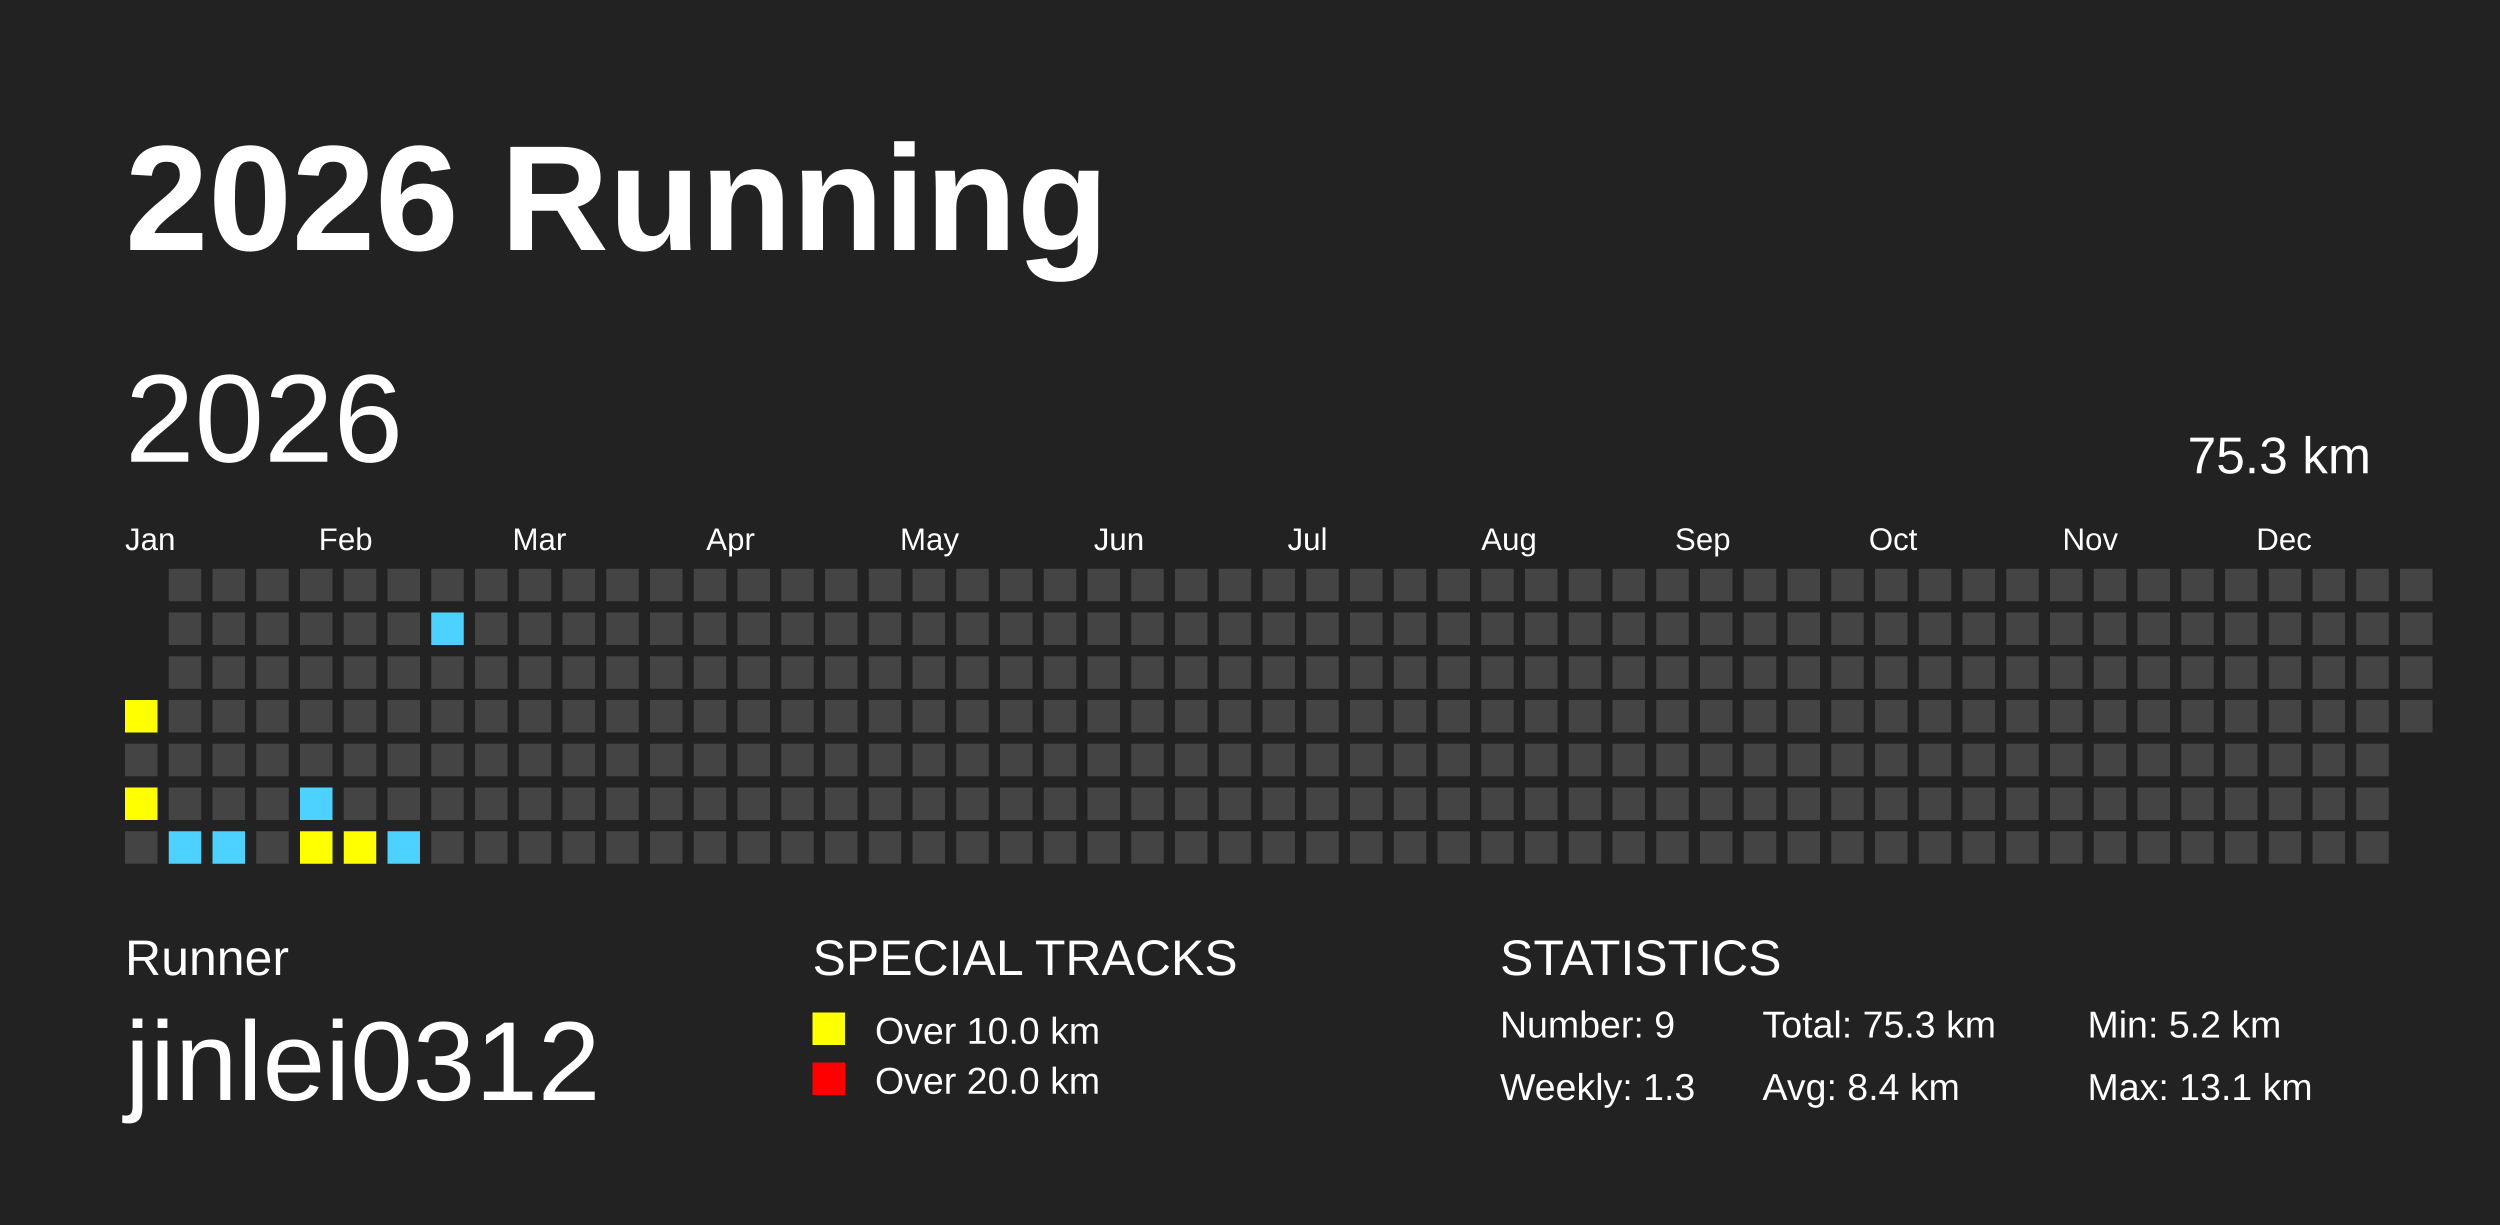
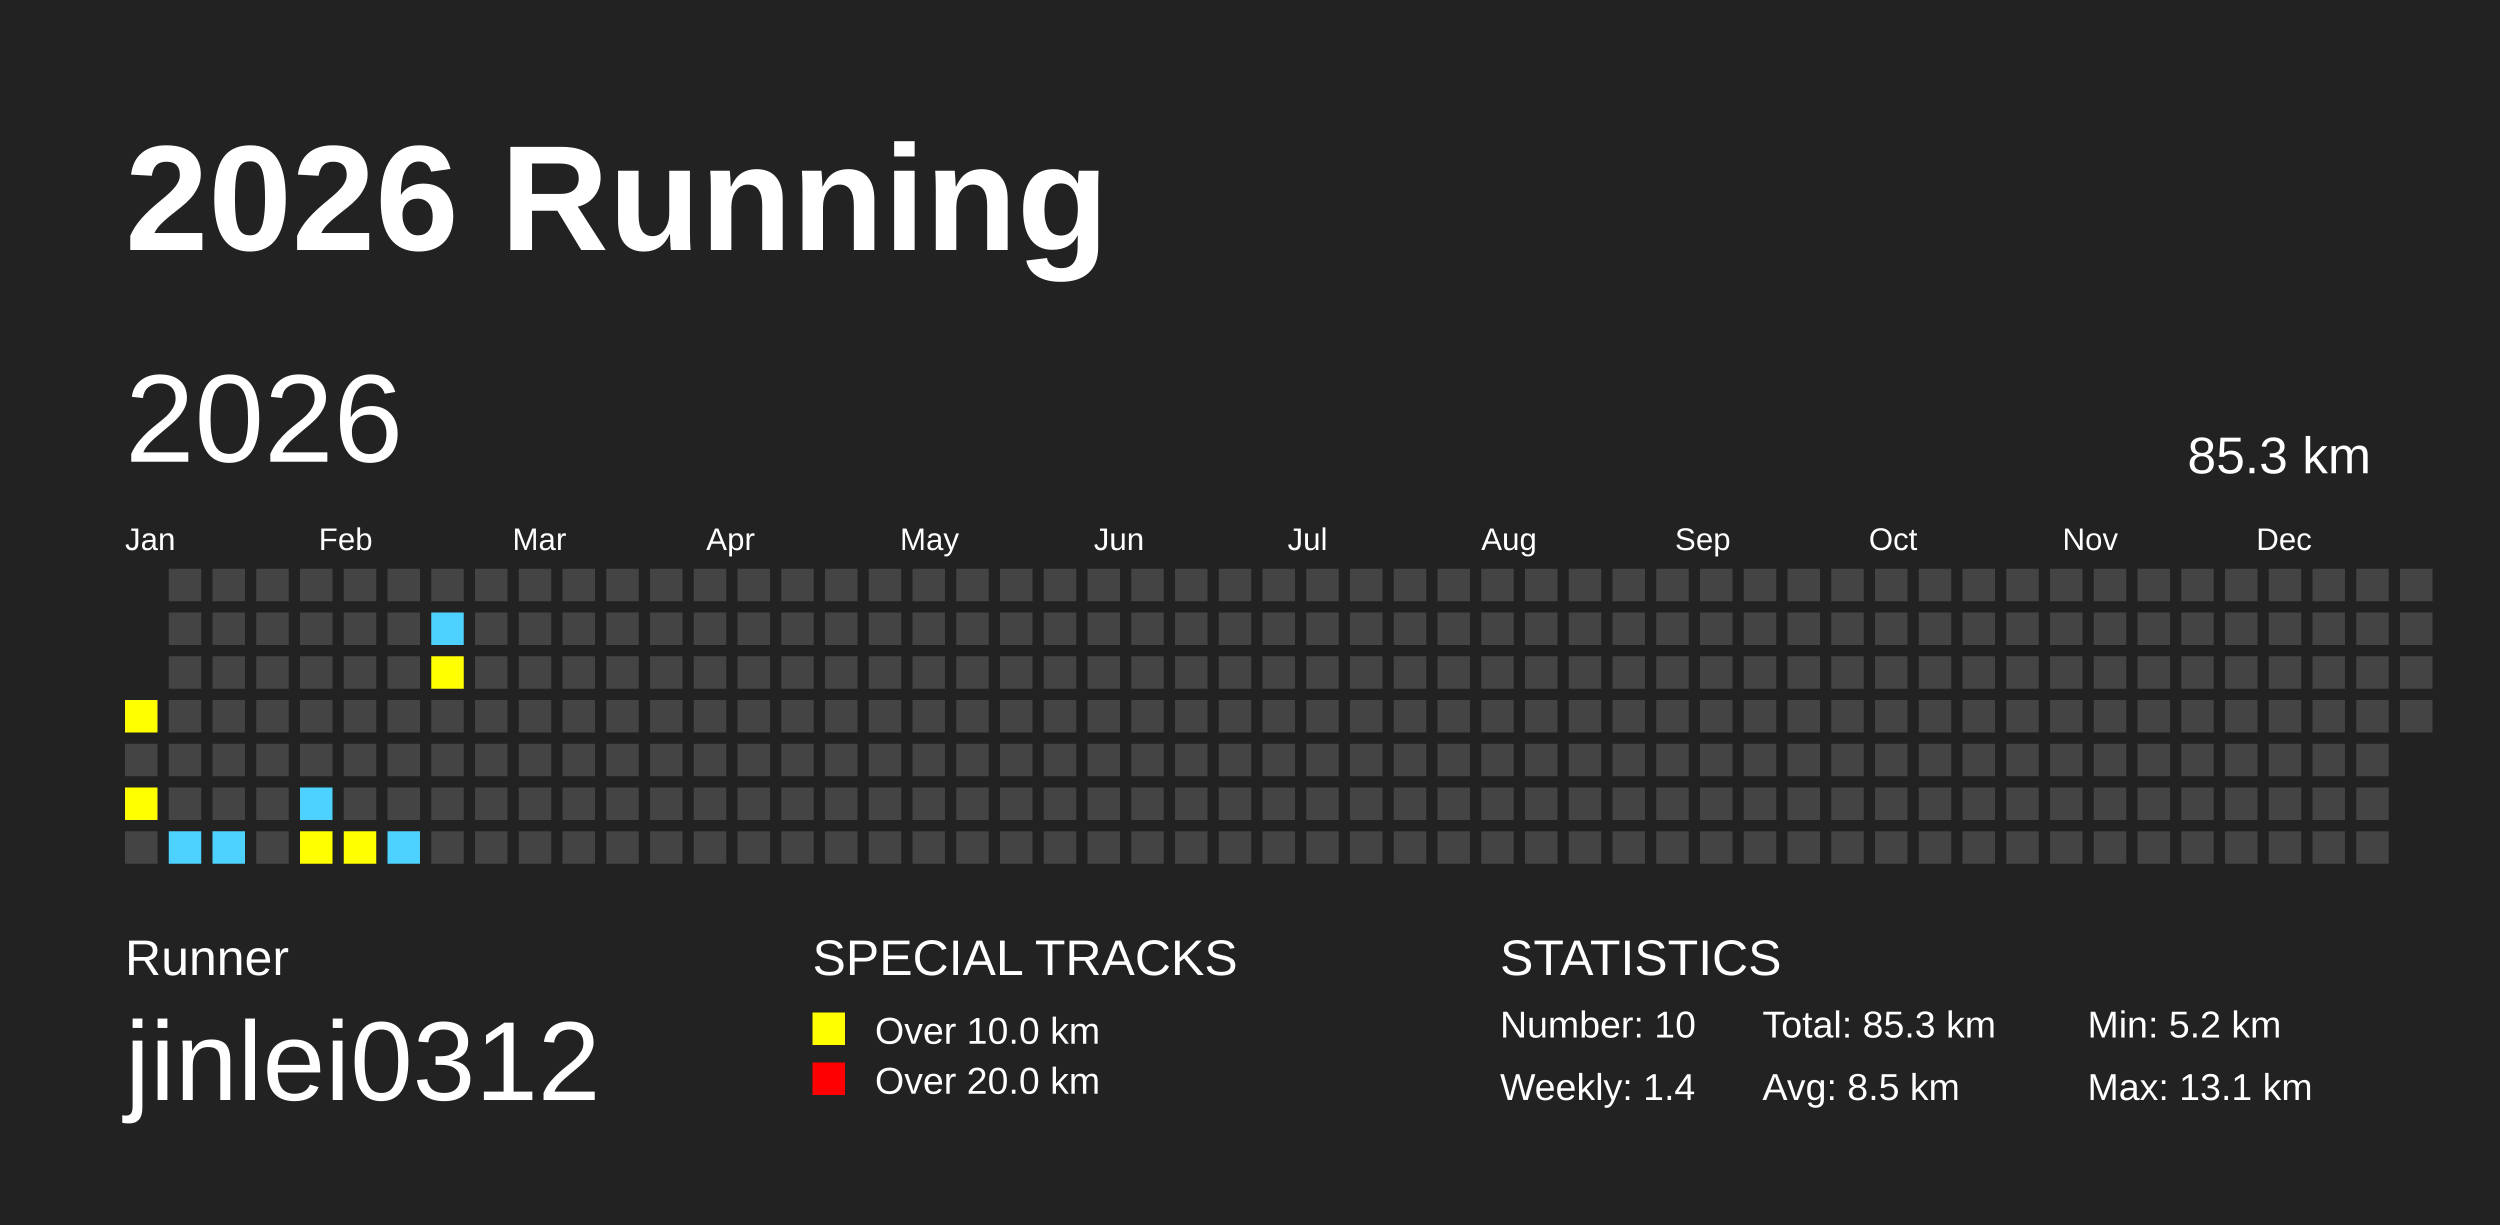
<svg xmlns="http://www.w3.org/2000/svg" baseProfile="full" height="98mm" version="1.1" viewBox="0,0,200,98" width="200mm">
  <defs />
  <rect fill="#222222" height="98" width="200" x="0" y="0" />
  <text fill="#FFFFFF" style="font-size:12px; font-family:Arial; font-weight:bold;" x="10" y="20">2026 Running</text>
  <text fill="#FFFFFF" style="font-size:4px; font-family:Arial" x="10" y="78">Runner</text>
  <text fill="#FFFFFF" style="font-size:9px; font-family:Arial" x="10" y="88">jinlei0312</text>
  <text fill="#FFFFFF" style="font-size:4px; font-family:Arial" x="65" y="78">SPECIAL TRACKS</text>
  <rect fill="yellow" height="2.6" width="2.6" x="65" y="81" />
  <text fill="#FFFFFF" style="font-size:3px; font-family:Arial" x="70" y="83.5">Over 10.0 km</text>
  <rect fill="red" height="2.6" width="2.6" x="65" y="85" />
  <text fill="#FFFFFF" style="font-size:3px; font-family:Arial" x="70" y="87.5">Over 20.0 km</text>
  <text fill="#FFFFFF" style="font-size:4px; font-family:Arial" x="120" y="78">STATISTICS</text>
-   <text fill="#FFFFFF" style="font-size:3px; font-family:Arial" x="120" y="83">Number: 9</text>
-   <text fill="#FFFFFF" style="font-size:3px; font-family:Arial" x="120" y="88">Weekly: 1.3</text>
-   <text fill="#FFFFFF" style="font-size:3px; font-family:Arial" x="141" y="83">Total: 75.3 km</text>
-   <text fill="#FFFFFF" style="font-size:3px; font-family:Arial" x="141" y="88">Avg: 8.4 km</text>
+   <text fill="#FFFFFF" style="font-size:3px; font-family:Arial" x="120" y="83">Number: 10</text>
+   <text fill="#FFFFFF" style="font-size:3px; font-family:Arial" x="120" y="88">Weekly: 1.4</text>
+   <text fill="#FFFFFF" style="font-size:3px; font-family:Arial" x="141" y="83">Total: 85.3 km</text>
+   <text fill="#FFFFFF" style="font-size:3px; font-family:Arial" x="141" y="88">Avg: 8.5 km</text>
  <text fill="#FFFFFF" style="font-size:3px; font-family:Arial" x="167" y="83">Min: 5.2 km</text>
  <text fill="#FFFFFF" style="font-size:3px; font-family:Arial" x="167" y="88">Max: 13.1 km</text>
  <text dominant-baseline="hanging" fill="#FFFFFF" style="font-size:10.0px; font-family:Arial;" x="10" y="30">2026</text>
-   <text dominant-baseline="hanging" fill="#FFFFFF" style="font-size:4.125px; font-family:Arial;" x="175" y="35">75.3 km</text>
+   <text dominant-baseline="hanging" fill="#FFFFFF" style="font-size:4.125px; font-family:Arial;" x="175" y="35">85.3 km</text>
  <text fill="#FFFFFF" style="font-size:2.5px; font-family:Arial" x="10.0" y="44">Jan</text>
  <text fill="#FFFFFF" style="font-size:2.5px; font-family:Arial" x="25.5" y="44">Feb</text>
  <text fill="#FFFFFF" style="font-size:2.5px; font-family:Arial" x="41.0" y="44">Mar</text>
  <text fill="#FFFFFF" style="font-size:2.5px; font-family:Arial" x="56.5" y="44">Apr</text>
  <text fill="#FFFFFF" style="font-size:2.5px; font-family:Arial" x="72.0" y="44">May</text>
  <text fill="#FFFFFF" style="font-size:2.5px; font-family:Arial" x="87.5" y="44">Jun</text>
  <text fill="#FFFFFF" style="font-size:2.5px; font-family:Arial" x="103.0" y="44">Jul</text>
  <text fill="#FFFFFF" style="font-size:2.5px; font-family:Arial" x="118.5" y="44">Aug</text>
  <text fill="#FFFFFF" style="font-size:2.5px; font-family:Arial" x="134.0" y="44">Sep</text>
  <text fill="#FFFFFF" style="font-size:2.5px; font-family:Arial" x="149.5" y="44">Oct</text>
  <text fill="#FFFFFF" style="font-size:2.5px; font-family:Arial" x="165.0" y="44">Nov</text>
  <text fill="#FFFFFF" style="font-size:2.5px; font-family:Arial" x="180.5" y="44">Dec</text>
  <rect fill="yellow" height="2.6" width="2.6" x="10.0" y="56.0" />
  <rect fill="#444444" height="2.6" width="2.6" x="10.0" y="59.5" />
  <rect fill="yellow" height="2.6" width="2.6" x="10.0" y="63.0" />
  <rect fill="#444444" height="2.6" width="2.6" x="10.0" y="66.5" />
  <rect fill="#444444" height="2.6" width="2.6" x="13.5" y="45.5" />
  <rect fill="#444444" height="2.6" width="2.6" x="13.5" y="49.0" />
  <rect fill="#444444" height="2.6" width="2.6" x="13.5" y="52.5" />
  <rect fill="#444444" height="2.6" width="2.6" x="13.5" y="56.0" />
  <rect fill="#444444" height="2.6" width="2.6" x="13.5" y="59.5" />
  <rect fill="#444444" height="2.6" width="2.6" x="13.5" y="63.0" />
  <rect fill="#4DD2FF" height="2.6" width="2.6" x="13.5" y="66.5" />
  <rect fill="#444444" height="2.6" width="2.6" x="17.0" y="45.5" />
  <rect fill="#444444" height="2.6" width="2.6" x="17.0" y="49.0" />
  <rect fill="#444444" height="2.6" width="2.6" x="17.0" y="52.5" />
  <rect fill="#444444" height="2.6" width="2.6" x="17.0" y="56.0" />
  <rect fill="#444444" height="2.6" width="2.6" x="17.0" y="59.5" />
  <rect fill="#444444" height="2.6" width="2.6" x="17.0" y="63.0" />
  <rect fill="#4DD2FF" height="2.6" width="2.6" x="17.0" y="66.5" />
  <rect fill="#444444" height="2.6" width="2.6" x="20.5" y="45.5" />
  <rect fill="#444444" height="2.6" width="2.6" x="20.5" y="49.0" />
  <rect fill="#444444" height="2.6" width="2.6" x="20.5" y="52.5" />
  <rect fill="#444444" height="2.6" width="2.6" x="20.5" y="56.0" />
  <rect fill="#444444" height="2.6" width="2.6" x="20.5" y="59.5" />
  <rect fill="#444444" height="2.6" width="2.6" x="20.5" y="63.0" />
  <rect fill="#444444" height="2.6" width="2.6" x="20.5" y="66.5" />
  <rect fill="#444444" height="2.6" width="2.6" x="24.0" y="45.5" />
  <rect fill="#444444" height="2.6" width="2.6" x="24.0" y="49.0" />
  <rect fill="#444444" height="2.6" width="2.6" x="24.0" y="52.5" />
  <rect fill="#444444" height="2.6" width="2.6" x="24.0" y="56.0" />
  <rect fill="#444444" height="2.6" width="2.6" x="24.0" y="59.5" />
  <rect fill="#4DD2FF" height="2.6" width="2.6" x="24.0" y="63.0" />
  <rect fill="yellow" height="2.6" width="2.6" x="24.0" y="66.5" />
  <rect fill="#444444" height="2.6" width="2.6" x="27.5" y="45.5" />
  <rect fill="#444444" height="2.6" width="2.6" x="27.5" y="49.0" />
  <rect fill="#444444" height="2.6" width="2.6" x="27.5" y="52.5" />
  <rect fill="#444444" height="2.6" width="2.6" x="27.5" y="56.0" />
  <rect fill="#444444" height="2.6" width="2.6" x="27.5" y="59.5" />
  <rect fill="#444444" height="2.6" width="2.6" x="27.5" y="63.0" />
  <rect fill="yellow" height="2.6" width="2.6" x="27.5" y="66.5" />
  <rect fill="#444444" height="2.6" width="2.6" x="31.0" y="45.5" />
  <rect fill="#444444" height="2.6" width="2.6" x="31.0" y="49.0" />
  <rect fill="#444444" height="2.6" width="2.6" x="31.0" y="52.5" />
  <rect fill="#444444" height="2.6" width="2.6" x="31.0" y="56.0" />
  <rect fill="#444444" height="2.6" width="2.6" x="31.0" y="59.5" />
  <rect fill="#444444" height="2.6" width="2.6" x="31.0" y="63.0" />
  <rect fill="#4DD2FF" height="2.6" width="2.6" x="31.0" y="66.5" />
  <rect fill="#444444" height="2.6" width="2.6" x="34.5" y="45.5" />
  <rect fill="#4DD2FF" height="2.6" width="2.6" x="34.5" y="49.0" />
-   <rect fill="#444444" height="2.6" width="2.6" x="34.5" y="52.5" />
+   <rect fill="yellow" height="2.6" width="2.6" x="34.5" y="52.5" />
  <rect fill="#444444" height="2.6" width="2.6" x="34.5" y="56.0" />
  <rect fill="#444444" height="2.6" width="2.6" x="34.5" y="59.5" />
  <rect fill="#444444" height="2.6" width="2.6" x="34.5" y="63.0" />
  <rect fill="#444444" height="2.6" width="2.6" x="34.5" y="66.5" />
  <rect fill="#444444" height="2.6" width="2.6" x="38.0" y="45.5" />
  <rect fill="#444444" height="2.6" width="2.6" x="38.0" y="49.0" />
  <rect fill="#444444" height="2.6" width="2.6" x="38.0" y="52.5" />
  <rect fill="#444444" height="2.6" width="2.6" x="38.0" y="56.0" />
  <rect fill="#444444" height="2.6" width="2.6" x="38.0" y="59.5" />
  <rect fill="#444444" height="2.6" width="2.6" x="38.0" y="63.0" />
  <rect fill="#444444" height="2.6" width="2.6" x="38.0" y="66.5" />
  <rect fill="#444444" height="2.6" width="2.6" x="41.5" y="45.5" />
  <rect fill="#444444" height="2.6" width="2.6" x="41.5" y="49.0" />
  <rect fill="#444444" height="2.6" width="2.6" x="41.5" y="52.5" />
  <rect fill="#444444" height="2.6" width="2.6" x="41.5" y="56.0" />
  <rect fill="#444444" height="2.6" width="2.6" x="41.5" y="59.5" />
  <rect fill="#444444" height="2.6" width="2.6" x="41.5" y="63.0" />
  <rect fill="#444444" height="2.6" width="2.6" x="41.5" y="66.5" />
  <rect fill="#444444" height="2.6" width="2.6" x="45.0" y="45.5" />
  <rect fill="#444444" height="2.6" width="2.6" x="45.0" y="49.0" />
  <rect fill="#444444" height="2.6" width="2.6" x="45.0" y="52.5" />
  <rect fill="#444444" height="2.6" width="2.6" x="45.0" y="56.0" />
  <rect fill="#444444" height="2.6" width="2.6" x="45.0" y="59.5" />
  <rect fill="#444444" height="2.6" width="2.6" x="45.0" y="63.0" />
  <rect fill="#444444" height="2.6" width="2.6" x="45.0" y="66.5" />
  <rect fill="#444444" height="2.6" width="2.6" x="48.5" y="45.5" />
  <rect fill="#444444" height="2.6" width="2.6" x="48.5" y="49.0" />
  <rect fill="#444444" height="2.6" width="2.6" x="48.5" y="52.5" />
  <rect fill="#444444" height="2.6" width="2.6" x="48.5" y="56.0" />
  <rect fill="#444444" height="2.6" width="2.6" x="48.5" y="59.5" />
  <rect fill="#444444" height="2.6" width="2.6" x="48.5" y="63.0" />
  <rect fill="#444444" height="2.6" width="2.6" x="48.5" y="66.5" />
  <rect fill="#444444" height="2.6" width="2.6" x="52.0" y="45.5" />
  <rect fill="#444444" height="2.6" width="2.6" x="52.0" y="49.0" />
  <rect fill="#444444" height="2.6" width="2.6" x="52.0" y="52.5" />
  <rect fill="#444444" height="2.6" width="2.6" x="52.0" y="56.0" />
  <rect fill="#444444" height="2.6" width="2.6" x="52.0" y="59.5" />
  <rect fill="#444444" height="2.6" width="2.6" x="52.0" y="63.0" />
  <rect fill="#444444" height="2.6" width="2.6" x="52.0" y="66.5" />
  <rect fill="#444444" height="2.6" width="2.6" x="55.5" y="45.5" />
  <rect fill="#444444" height="2.6" width="2.6" x="55.5" y="49.0" />
  <rect fill="#444444" height="2.6" width="2.6" x="55.5" y="52.5" />
  <rect fill="#444444" height="2.6" width="2.6" x="55.5" y="56.0" />
  <rect fill="#444444" height="2.6" width="2.6" x="55.5" y="59.5" />
  <rect fill="#444444" height="2.6" width="2.6" x="55.5" y="63.0" />
  <rect fill="#444444" height="2.6" width="2.6" x="55.5" y="66.5" />
  <rect fill="#444444" height="2.6" width="2.6" x="59.0" y="45.5" />
  <rect fill="#444444" height="2.6" width="2.6" x="59.0" y="49.0" />
  <rect fill="#444444" height="2.6" width="2.6" x="59.0" y="52.5" />
  <rect fill="#444444" height="2.6" width="2.6" x="59.0" y="56.0" />
  <rect fill="#444444" height="2.6" width="2.6" x="59.0" y="59.5" />
  <rect fill="#444444" height="2.6" width="2.6" x="59.0" y="63.0" />
  <rect fill="#444444" height="2.6" width="2.6" x="59.0" y="66.5" />
  <rect fill="#444444" height="2.6" width="2.6" x="62.5" y="45.5" />
  <rect fill="#444444" height="2.6" width="2.6" x="62.5" y="49.0" />
  <rect fill="#444444" height="2.6" width="2.6" x="62.5" y="52.5" />
  <rect fill="#444444" height="2.6" width="2.6" x="62.5" y="56.0" />
  <rect fill="#444444" height="2.6" width="2.6" x="62.5" y="59.5" />
  <rect fill="#444444" height="2.6" width="2.6" x="62.5" y="63.0" />
  <rect fill="#444444" height="2.6" width="2.6" x="62.5" y="66.5" />
  <rect fill="#444444" height="2.6" width="2.6" x="66.0" y="45.5" />
  <rect fill="#444444" height="2.6" width="2.6" x="66.0" y="49.0" />
  <rect fill="#444444" height="2.6" width="2.6" x="66.0" y="52.5" />
  <rect fill="#444444" height="2.6" width="2.6" x="66.0" y="56.0" />
  <rect fill="#444444" height="2.6" width="2.6" x="66.0" y="59.5" />
  <rect fill="#444444" height="2.6" width="2.6" x="66.0" y="63.0" />
  <rect fill="#444444" height="2.6" width="2.6" x="66.0" y="66.5" />
  <rect fill="#444444" height="2.6" width="2.6" x="69.5" y="45.5" />
  <rect fill="#444444" height="2.6" width="2.6" x="69.5" y="49.0" />
  <rect fill="#444444" height="2.6" width="2.6" x="69.5" y="52.5" />
  <rect fill="#444444" height="2.6" width="2.6" x="69.5" y="56.0" />
  <rect fill="#444444" height="2.6" width="2.6" x="69.5" y="59.5" />
  <rect fill="#444444" height="2.6" width="2.6" x="69.5" y="63.0" />
  <rect fill="#444444" height="2.6" width="2.6" x="69.5" y="66.5" />
  <rect fill="#444444" height="2.6" width="2.6" x="73.0" y="45.5" />
  <rect fill="#444444" height="2.6" width="2.6" x="73.0" y="49.0" />
  <rect fill="#444444" height="2.6" width="2.6" x="73.0" y="52.5" />
  <rect fill="#444444" height="2.6" width="2.6" x="73.0" y="56.0" />
  <rect fill="#444444" height="2.6" width="2.6" x="73.0" y="59.5" />
  <rect fill="#444444" height="2.6" width="2.6" x="73.0" y="63.0" />
  <rect fill="#444444" height="2.6" width="2.6" x="73.0" y="66.5" />
  <rect fill="#444444" height="2.6" width="2.6" x="76.5" y="45.5" />
  <rect fill="#444444" height="2.6" width="2.6" x="76.5" y="49.0" />
  <rect fill="#444444" height="2.6" width="2.6" x="76.5" y="52.5" />
  <rect fill="#444444" height="2.6" width="2.6" x="76.5" y="56.0" />
  <rect fill="#444444" height="2.6" width="2.6" x="76.5" y="59.5" />
  <rect fill="#444444" height="2.6" width="2.6" x="76.5" y="63.0" />
  <rect fill="#444444" height="2.6" width="2.6" x="76.5" y="66.5" />
  <rect fill="#444444" height="2.6" width="2.6" x="80.0" y="45.5" />
  <rect fill="#444444" height="2.6" width="2.6" x="80.0" y="49.0" />
  <rect fill="#444444" height="2.6" width="2.6" x="80.0" y="52.5" />
  <rect fill="#444444" height="2.6" width="2.6" x="80.0" y="56.0" />
  <rect fill="#444444" height="2.6" width="2.6" x="80.0" y="59.5" />
  <rect fill="#444444" height="2.6" width="2.6" x="80.0" y="63.0" />
  <rect fill="#444444" height="2.6" width="2.6" x="80.0" y="66.5" />
  <rect fill="#444444" height="2.6" width="2.6" x="83.5" y="45.5" />
  <rect fill="#444444" height="2.6" width="2.6" x="83.5" y="49.0" />
  <rect fill="#444444" height="2.6" width="2.6" x="83.5" y="52.5" />
  <rect fill="#444444" height="2.6" width="2.6" x="83.5" y="56.0" />
  <rect fill="#444444" height="2.6" width="2.6" x="83.5" y="59.5" />
  <rect fill="#444444" height="2.6" width="2.6" x="83.5" y="63.0" />
  <rect fill="#444444" height="2.6" width="2.6" x="83.5" y="66.5" />
  <rect fill="#444444" height="2.6" width="2.6" x="87.0" y="45.5" />
  <rect fill="#444444" height="2.6" width="2.6" x="87.0" y="49.0" />
  <rect fill="#444444" height="2.6" width="2.6" x="87.0" y="52.5" />
  <rect fill="#444444" height="2.6" width="2.6" x="87.0" y="56.0" />
  <rect fill="#444444" height="2.6" width="2.6" x="87.0" y="59.5" />
  <rect fill="#444444" height="2.6" width="2.6" x="87.0" y="63.0" />
  <rect fill="#444444" height="2.6" width="2.6" x="87.0" y="66.5" />
  <rect fill="#444444" height="2.6" width="2.6" x="90.5" y="45.5" />
  <rect fill="#444444" height="2.6" width="2.6" x="90.5" y="49.0" />
  <rect fill="#444444" height="2.6" width="2.6" x="90.5" y="52.5" />
  <rect fill="#444444" height="2.6" width="2.6" x="90.5" y="56.0" />
  <rect fill="#444444" height="2.6" width="2.6" x="90.5" y="59.5" />
  <rect fill="#444444" height="2.6" width="2.6" x="90.5" y="63.0" />
  <rect fill="#444444" height="2.6" width="2.6" x="90.5" y="66.5" />
  <rect fill="#444444" height="2.6" width="2.6" x="94.0" y="45.5" />
  <rect fill="#444444" height="2.6" width="2.6" x="94.0" y="49.0" />
  <rect fill="#444444" height="2.6" width="2.6" x="94.0" y="52.5" />
  <rect fill="#444444" height="2.6" width="2.6" x="94.0" y="56.0" />
  <rect fill="#444444" height="2.6" width="2.6" x="94.0" y="59.5" />
  <rect fill="#444444" height="2.6" width="2.6" x="94.0" y="63.0" />
  <rect fill="#444444" height="2.6" width="2.6" x="94.0" y="66.5" />
  <rect fill="#444444" height="2.6" width="2.6" x="97.5" y="45.5" />
  <rect fill="#444444" height="2.6" width="2.6" x="97.5" y="49.0" />
  <rect fill="#444444" height="2.6" width="2.6" x="97.5" y="52.5" />
  <rect fill="#444444" height="2.6" width="2.6" x="97.5" y="56.0" />
  <rect fill="#444444" height="2.6" width="2.6" x="97.5" y="59.5" />
  <rect fill="#444444" height="2.6" width="2.6" x="97.5" y="63.0" />
  <rect fill="#444444" height="2.6" width="2.6" x="97.5" y="66.5" />
  <rect fill="#444444" height="2.6" width="2.6" x="101.0" y="45.5" />
  <rect fill="#444444" height="2.6" width="2.6" x="101.0" y="49.0" />
  <rect fill="#444444" height="2.6" width="2.6" x="101.0" y="52.5" />
  <rect fill="#444444" height="2.6" width="2.6" x="101.0" y="56.0" />
  <rect fill="#444444" height="2.6" width="2.6" x="101.0" y="59.5" />
  <rect fill="#444444" height="2.6" width="2.6" x="101.0" y="63.0" />
  <rect fill="#444444" height="2.6" width="2.6" x="101.0" y="66.5" />
  <rect fill="#444444" height="2.6" width="2.6" x="104.5" y="45.5" />
  <rect fill="#444444" height="2.6" width="2.6" x="104.5" y="49.0" />
  <rect fill="#444444" height="2.6" width="2.6" x="104.5" y="52.5" />
  <rect fill="#444444" height="2.6" width="2.6" x="104.5" y="56.0" />
  <rect fill="#444444" height="2.6" width="2.6" x="104.5" y="59.5" />
  <rect fill="#444444" height="2.6" width="2.6" x="104.5" y="63.0" />
  <rect fill="#444444" height="2.6" width="2.6" x="104.5" y="66.5" />
  <rect fill="#444444" height="2.6" width="2.6" x="108.0" y="45.5" />
  <rect fill="#444444" height="2.6" width="2.6" x="108.0" y="49.0" />
  <rect fill="#444444" height="2.6" width="2.6" x="108.0" y="52.5" />
  <rect fill="#444444" height="2.6" width="2.6" x="108.0" y="56.0" />
  <rect fill="#444444" height="2.6" width="2.6" x="108.0" y="59.5" />
  <rect fill="#444444" height="2.6" width="2.6" x="108.0" y="63.0" />
  <rect fill="#444444" height="2.6" width="2.6" x="108.0" y="66.5" />
  <rect fill="#444444" height="2.6" width="2.6" x="111.5" y="45.5" />
  <rect fill="#444444" height="2.6" width="2.6" x="111.5" y="49.0" />
  <rect fill="#444444" height="2.6" width="2.6" x="111.5" y="52.5" />
  <rect fill="#444444" height="2.6" width="2.6" x="111.5" y="56.0" />
  <rect fill="#444444" height="2.6" width="2.6" x="111.5" y="59.5" />
  <rect fill="#444444" height="2.6" width="2.6" x="111.5" y="63.0" />
  <rect fill="#444444" height="2.6" width="2.6" x="111.5" y="66.5" />
  <rect fill="#444444" height="2.6" width="2.6" x="115.0" y="45.5" />
  <rect fill="#444444" height="2.6" width="2.6" x="115.0" y="49.0" />
  <rect fill="#444444" height="2.6" width="2.6" x="115.0" y="52.5" />
  <rect fill="#444444" height="2.6" width="2.6" x="115.0" y="56.0" />
  <rect fill="#444444" height="2.6" width="2.6" x="115.0" y="59.5" />
  <rect fill="#444444" height="2.6" width="2.6" x="115.0" y="63.0" />
  <rect fill="#444444" height="2.6" width="2.6" x="115.0" y="66.5" />
  <rect fill="#444444" height="2.6" width="2.6" x="118.5" y="45.5" />
  <rect fill="#444444" height="2.6" width="2.6" x="118.5" y="49.0" />
  <rect fill="#444444" height="2.6" width="2.6" x="118.5" y="52.5" />
  <rect fill="#444444" height="2.6" width="2.6" x="118.5" y="56.0" />
  <rect fill="#444444" height="2.6" width="2.6" x="118.5" y="59.5" />
  <rect fill="#444444" height="2.6" width="2.6" x="118.5" y="63.0" />
  <rect fill="#444444" height="2.6" width="2.6" x="118.5" y="66.5" />
  <rect fill="#444444" height="2.6" width="2.6" x="122.0" y="45.5" />
  <rect fill="#444444" height="2.6" width="2.6" x="122.0" y="49.0" />
  <rect fill="#444444" height="2.6" width="2.6" x="122.0" y="52.5" />
  <rect fill="#444444" height="2.6" width="2.6" x="122.0" y="56.0" />
  <rect fill="#444444" height="2.6" width="2.6" x="122.0" y="59.5" />
  <rect fill="#444444" height="2.6" width="2.6" x="122.0" y="63.0" />
  <rect fill="#444444" height="2.6" width="2.6" x="122.0" y="66.5" />
  <rect fill="#444444" height="2.6" width="2.6" x="125.5" y="45.5" />
  <rect fill="#444444" height="2.6" width="2.6" x="125.5" y="49.0" />
  <rect fill="#444444" height="2.6" width="2.6" x="125.5" y="52.5" />
  <rect fill="#444444" height="2.6" width="2.6" x="125.5" y="56.0" />
  <rect fill="#444444" height="2.6" width="2.6" x="125.5" y="59.5" />
  <rect fill="#444444" height="2.6" width="2.6" x="125.5" y="63.0" />
  <rect fill="#444444" height="2.6" width="2.6" x="125.5" y="66.5" />
  <rect fill="#444444" height="2.6" width="2.6" x="129.0" y="45.5" />
  <rect fill="#444444" height="2.6" width="2.6" x="129.0" y="49.0" />
  <rect fill="#444444" height="2.6" width="2.6" x="129.0" y="52.5" />
  <rect fill="#444444" height="2.6" width="2.6" x="129.0" y="56.0" />
  <rect fill="#444444" height="2.6" width="2.6" x="129.0" y="59.5" />
  <rect fill="#444444" height="2.6" width="2.6" x="129.0" y="63.0" />
  <rect fill="#444444" height="2.6" width="2.6" x="129.0" y="66.5" />
  <rect fill="#444444" height="2.6" width="2.6" x="132.5" y="45.5" />
  <rect fill="#444444" height="2.6" width="2.6" x="132.5" y="49.0" />
  <rect fill="#444444" height="2.6" width="2.6" x="132.5" y="52.5" />
  <rect fill="#444444" height="2.6" width="2.6" x="132.5" y="56.0" />
  <rect fill="#444444" height="2.6" width="2.6" x="132.5" y="59.5" />
  <rect fill="#444444" height="2.6" width="2.6" x="132.5" y="63.0" />
  <rect fill="#444444" height="2.6" width="2.6" x="132.5" y="66.5" />
  <rect fill="#444444" height="2.6" width="2.6" x="136.0" y="45.5" />
  <rect fill="#444444" height="2.6" width="2.6" x="136.0" y="49.0" />
  <rect fill="#444444" height="2.6" width="2.6" x="136.0" y="52.5" />
  <rect fill="#444444" height="2.6" width="2.6" x="136.0" y="56.0" />
  <rect fill="#444444" height="2.6" width="2.6" x="136.0" y="59.5" />
  <rect fill="#444444" height="2.6" width="2.6" x="136.0" y="63.0" />
  <rect fill="#444444" height="2.6" width="2.6" x="136.0" y="66.5" />
  <rect fill="#444444" height="2.6" width="2.6" x="139.5" y="45.5" />
  <rect fill="#444444" height="2.6" width="2.6" x="139.5" y="49.0" />
  <rect fill="#444444" height="2.6" width="2.6" x="139.5" y="52.5" />
  <rect fill="#444444" height="2.6" width="2.6" x="139.5" y="56.0" />
  <rect fill="#444444" height="2.6" width="2.6" x="139.5" y="59.5" />
  <rect fill="#444444" height="2.6" width="2.6" x="139.5" y="63.0" />
  <rect fill="#444444" height="2.6" width="2.6" x="139.5" y="66.5" />
  <rect fill="#444444" height="2.6" width="2.6" x="143.0" y="45.5" />
  <rect fill="#444444" height="2.6" width="2.6" x="143.0" y="49.0" />
  <rect fill="#444444" height="2.6" width="2.6" x="143.0" y="52.5" />
  <rect fill="#444444" height="2.6" width="2.6" x="143.0" y="56.0" />
  <rect fill="#444444" height="2.6" width="2.6" x="143.0" y="59.5" />
  <rect fill="#444444" height="2.6" width="2.6" x="143.0" y="63.0" />
  <rect fill="#444444" height="2.6" width="2.6" x="143.0" y="66.5" />
  <rect fill="#444444" height="2.6" width="2.6" x="146.5" y="45.5" />
  <rect fill="#444444" height="2.6" width="2.6" x="146.5" y="49.0" />
  <rect fill="#444444" height="2.6" width="2.6" x="146.5" y="52.5" />
  <rect fill="#444444" height="2.6" width="2.6" x="146.5" y="56.0" />
  <rect fill="#444444" height="2.6" width="2.6" x="146.5" y="59.5" />
  <rect fill="#444444" height="2.6" width="2.6" x="146.5" y="63.0" />
  <rect fill="#444444" height="2.6" width="2.6" x="146.5" y="66.5" />
  <rect fill="#444444" height="2.6" width="2.6" x="150.0" y="45.5" />
  <rect fill="#444444" height="2.6" width="2.6" x="150.0" y="49.0" />
  <rect fill="#444444" height="2.6" width="2.6" x="150.0" y="52.5" />
  <rect fill="#444444" height="2.6" width="2.6" x="150.0" y="56.0" />
  <rect fill="#444444" height="2.6" width="2.6" x="150.0" y="59.5" />
  <rect fill="#444444" height="2.6" width="2.6" x="150.0" y="63.0" />
  <rect fill="#444444" height="2.6" width="2.6" x="150.0" y="66.5" />
  <rect fill="#444444" height="2.6" width="2.6" x="153.5" y="45.5" />
  <rect fill="#444444" height="2.6" width="2.6" x="153.5" y="49.0" />
  <rect fill="#444444" height="2.6" width="2.6" x="153.5" y="52.5" />
  <rect fill="#444444" height="2.6" width="2.6" x="153.5" y="56.0" />
  <rect fill="#444444" height="2.6" width="2.6" x="153.5" y="59.5" />
  <rect fill="#444444" height="2.6" width="2.6" x="153.5" y="63.0" />
  <rect fill="#444444" height="2.6" width="2.6" x="153.5" y="66.5" />
  <rect fill="#444444" height="2.6" width="2.6" x="157.0" y="45.5" />
  <rect fill="#444444" height="2.6" width="2.6" x="157.0" y="49.0" />
  <rect fill="#444444" height="2.6" width="2.6" x="157.0" y="52.5" />
  <rect fill="#444444" height="2.6" width="2.6" x="157.0" y="56.0" />
  <rect fill="#444444" height="2.6" width="2.6" x="157.0" y="59.5" />
  <rect fill="#444444" height="2.6" width="2.6" x="157.0" y="63.0" />
  <rect fill="#444444" height="2.6" width="2.6" x="157.0" y="66.5" />
  <rect fill="#444444" height="2.6" width="2.6" x="160.5" y="45.5" />
  <rect fill="#444444" height="2.6" width="2.6" x="160.5" y="49.0" />
  <rect fill="#444444" height="2.6" width="2.6" x="160.5" y="52.5" />
  <rect fill="#444444" height="2.6" width="2.6" x="160.5" y="56.0" />
  <rect fill="#444444" height="2.6" width="2.6" x="160.5" y="59.5" />
  <rect fill="#444444" height="2.6" width="2.6" x="160.5" y="63.0" />
  <rect fill="#444444" height="2.6" width="2.6" x="160.5" y="66.5" />
  <rect fill="#444444" height="2.6" width="2.6" x="164.0" y="45.5" />
  <rect fill="#444444" height="2.6" width="2.6" x="164.0" y="49.0" />
  <rect fill="#444444" height="2.6" width="2.6" x="164.0" y="52.5" />
  <rect fill="#444444" height="2.6" width="2.6" x="164.0" y="56.0" />
  <rect fill="#444444" height="2.6" width="2.6" x="164.0" y="59.5" />
  <rect fill="#444444" height="2.6" width="2.6" x="164.0" y="63.0" />
  <rect fill="#444444" height="2.6" width="2.6" x="164.0" y="66.5" />
  <rect fill="#444444" height="2.6" width="2.6" x="167.5" y="45.5" />
  <rect fill="#444444" height="2.6" width="2.6" x="167.5" y="49.0" />
  <rect fill="#444444" height="2.6" width="2.6" x="167.5" y="52.5" />
  <rect fill="#444444" height="2.6" width="2.6" x="167.5" y="56.0" />
  <rect fill="#444444" height="2.6" width="2.6" x="167.5" y="59.5" />
  <rect fill="#444444" height="2.6" width="2.6" x="167.5" y="63.0" />
  <rect fill="#444444" height="2.6" width="2.6" x="167.5" y="66.5" />
  <rect fill="#444444" height="2.6" width="2.6" x="171.0" y="45.5" />
  <rect fill="#444444" height="2.6" width="2.6" x="171.0" y="49.0" />
  <rect fill="#444444" height="2.6" width="2.6" x="171.0" y="52.5" />
  <rect fill="#444444" height="2.6" width="2.6" x="171.0" y="56.0" />
  <rect fill="#444444" height="2.6" width="2.6" x="171.0" y="59.5" />
  <rect fill="#444444" height="2.6" width="2.6" x="171.0" y="63.0" />
  <rect fill="#444444" height="2.6" width="2.6" x="171.0" y="66.5" />
  <rect fill="#444444" height="2.6" width="2.6" x="174.5" y="45.5" />
  <rect fill="#444444" height="2.6" width="2.6" x="174.5" y="49.0" />
  <rect fill="#444444" height="2.6" width="2.6" x="174.5" y="52.5" />
  <rect fill="#444444" height="2.6" width="2.6" x="174.5" y="56.0" />
  <rect fill="#444444" height="2.6" width="2.6" x="174.5" y="59.5" />
  <rect fill="#444444" height="2.6" width="2.6" x="174.5" y="63.0" />
  <rect fill="#444444" height="2.6" width="2.6" x="174.5" y="66.5" />
  <rect fill="#444444" height="2.6" width="2.6" x="178.0" y="45.5" />
  <rect fill="#444444" height="2.6" width="2.6" x="178.0" y="49.0" />
  <rect fill="#444444" height="2.6" width="2.6" x="178.0" y="52.5" />
  <rect fill="#444444" height="2.6" width="2.6" x="178.0" y="56.0" />
  <rect fill="#444444" height="2.6" width="2.6" x="178.0" y="59.5" />
  <rect fill="#444444" height="2.6" width="2.6" x="178.0" y="63.0" />
  <rect fill="#444444" height="2.6" width="2.6" x="178.0" y="66.5" />
  <rect fill="#444444" height="2.6" width="2.6" x="181.5" y="45.5" />
  <rect fill="#444444" height="2.6" width="2.6" x="181.5" y="49.0" />
  <rect fill="#444444" height="2.6" width="2.6" x="181.5" y="52.5" />
  <rect fill="#444444" height="2.6" width="2.6" x="181.5" y="56.0" />
  <rect fill="#444444" height="2.6" width="2.6" x="181.5" y="59.5" />
  <rect fill="#444444" height="2.6" width="2.6" x="181.5" y="63.0" />
  <rect fill="#444444" height="2.6" width="2.6" x="181.5" y="66.5" />
  <rect fill="#444444" height="2.6" width="2.6" x="185.0" y="45.5" />
  <rect fill="#444444" height="2.6" width="2.6" x="185.0" y="49.0" />
  <rect fill="#444444" height="2.6" width="2.6" x="185.0" y="52.5" />
  <rect fill="#444444" height="2.6" width="2.6" x="185.0" y="56.0" />
  <rect fill="#444444" height="2.6" width="2.6" x="185.0" y="59.5" />
  <rect fill="#444444" height="2.6" width="2.6" x="185.0" y="63.0" />
  <rect fill="#444444" height="2.6" width="2.6" x="185.0" y="66.5" />
  <rect fill="#444444" height="2.6" width="2.6" x="188.5" y="45.5" />
  <rect fill="#444444" height="2.6" width="2.6" x="188.5" y="49.0" />
  <rect fill="#444444" height="2.6" width="2.6" x="188.5" y="52.5" />
  <rect fill="#444444" height="2.6" width="2.6" x="188.5" y="56.0" />
  <rect fill="#444444" height="2.6" width="2.6" x="188.5" y="59.5" />
  <rect fill="#444444" height="2.6" width="2.6" x="188.5" y="63.0" />
  <rect fill="#444444" height="2.6" width="2.6" x="188.5" y="66.5" />
  <rect fill="#444444" height="2.6" width="2.6" x="192.0" y="45.5" />
  <rect fill="#444444" height="2.6" width="2.6" x="192.0" y="49.0" />
  <rect fill="#444444" height="2.6" width="2.6" x="192.0" y="52.5" />
  <rect fill="#444444" height="2.6" width="2.6" x="192.0" y="56.0" />
</svg>
